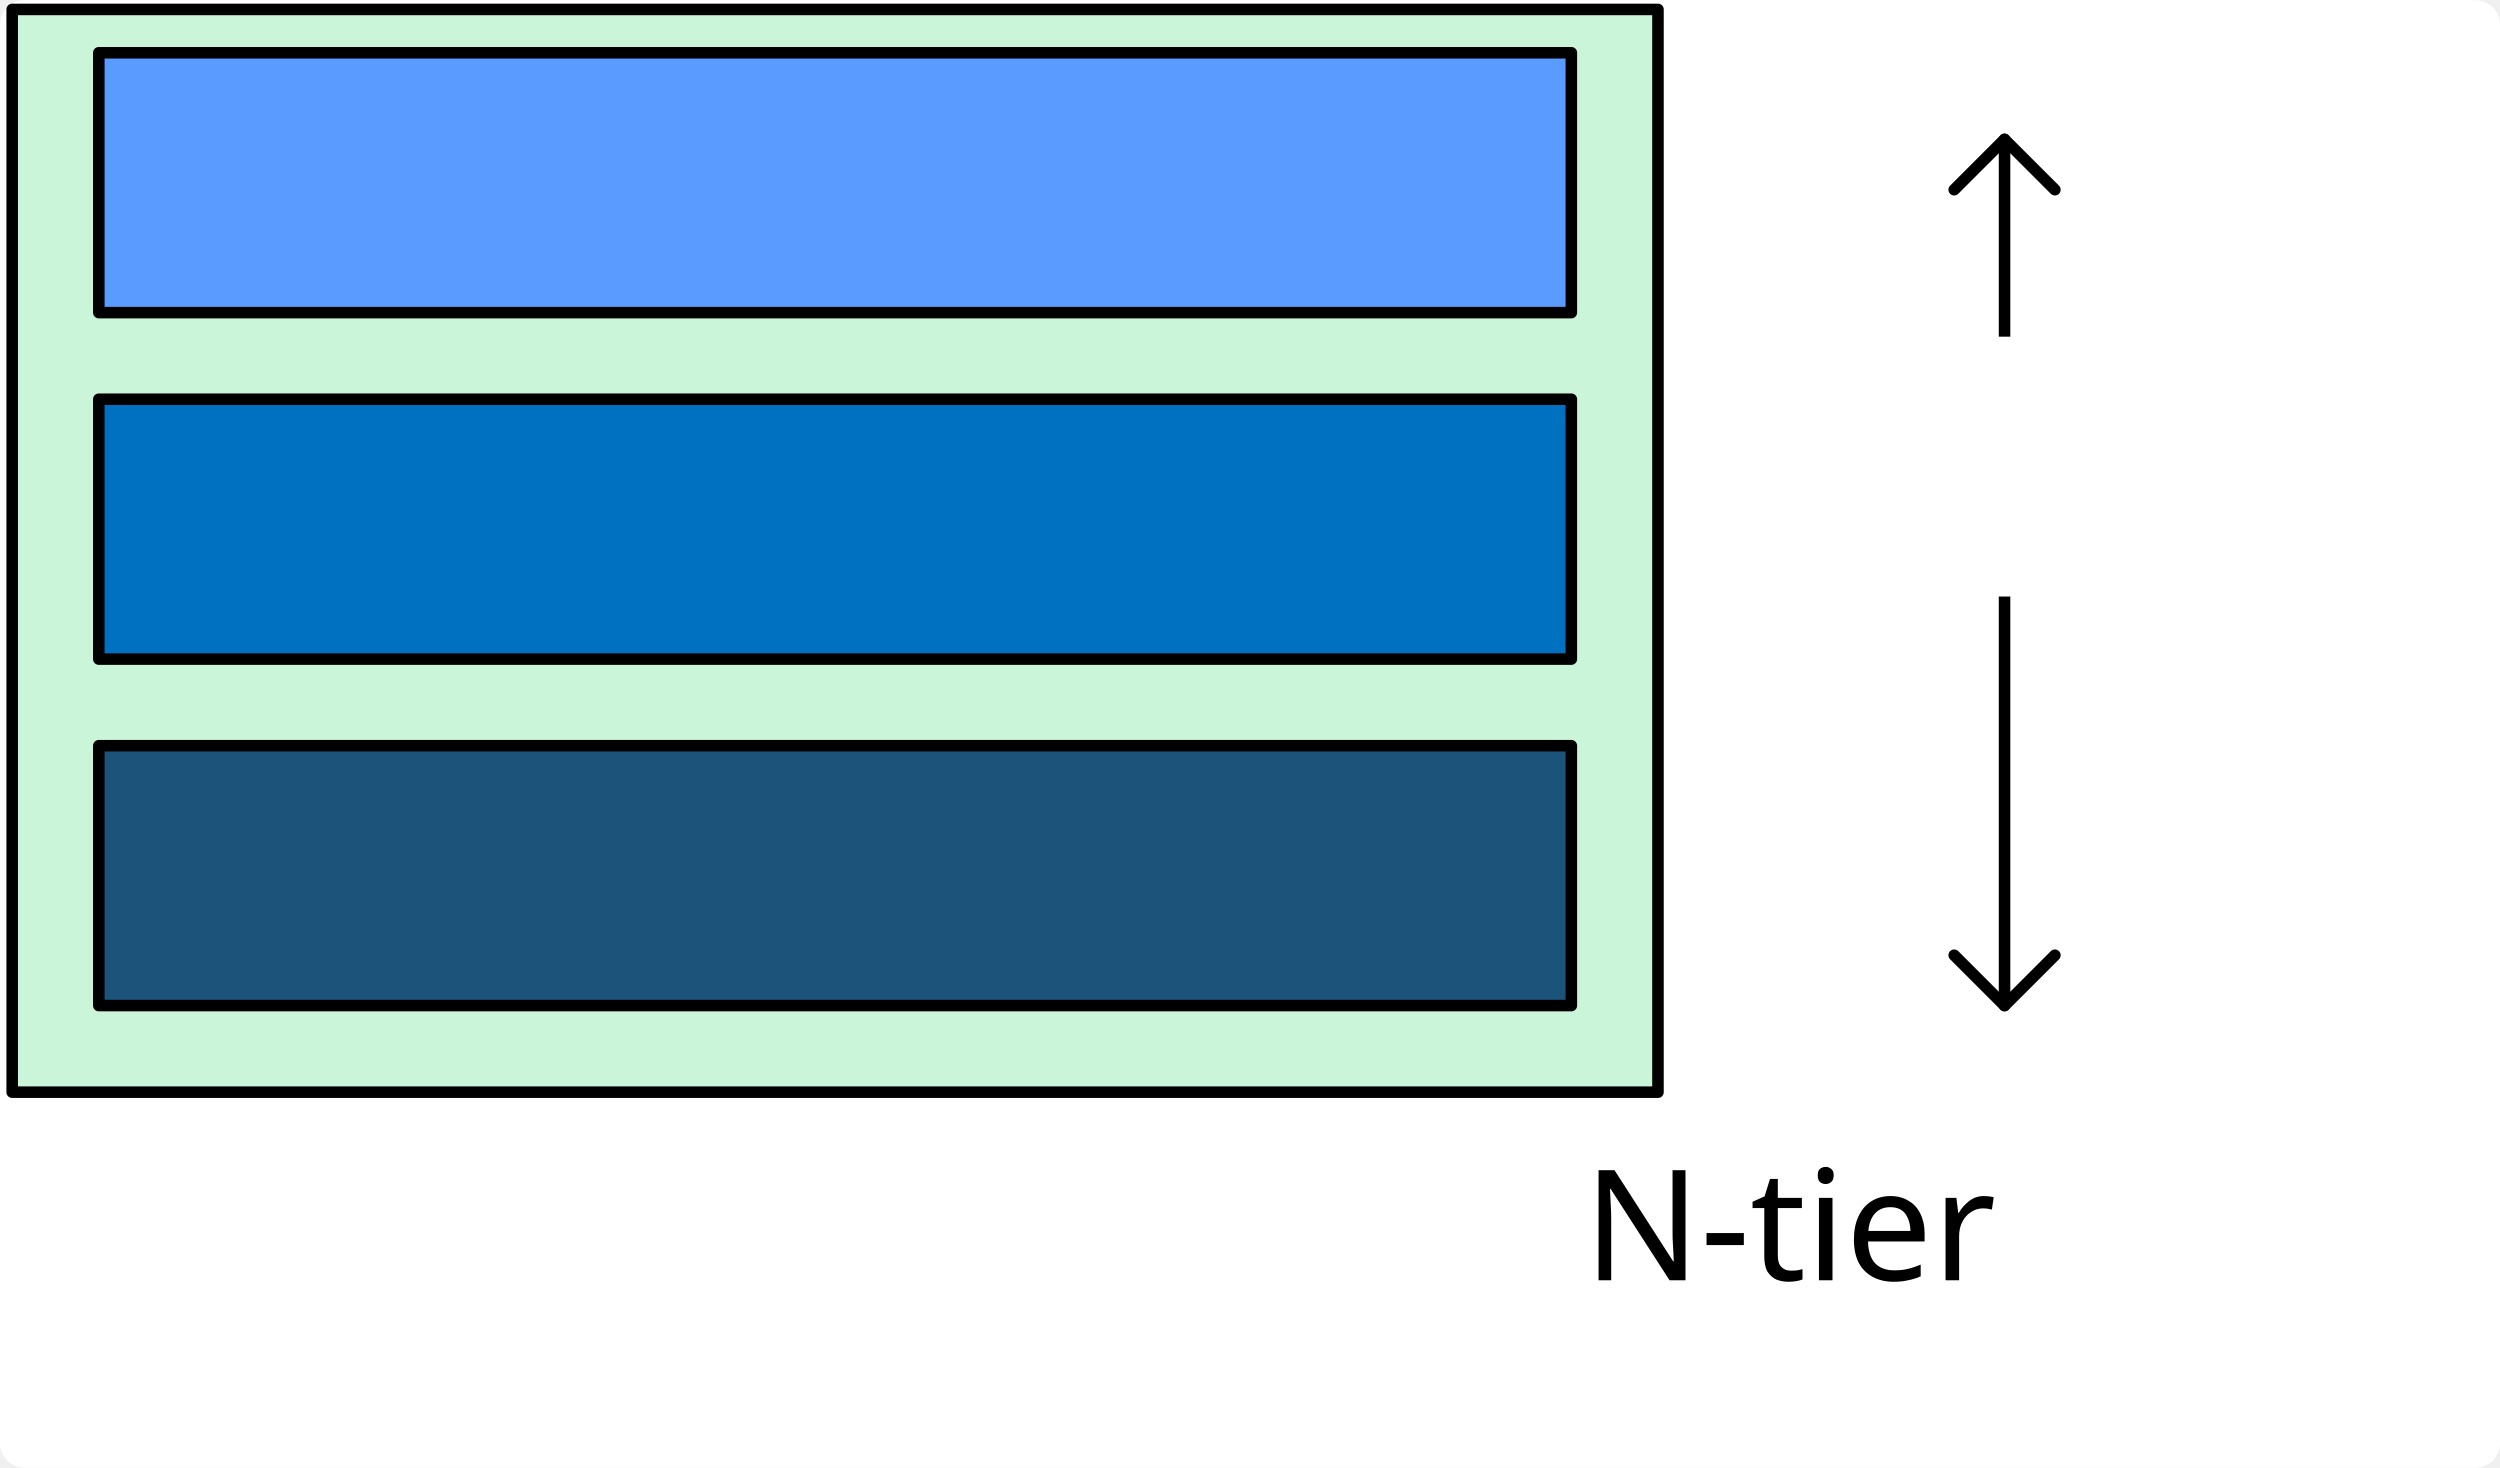
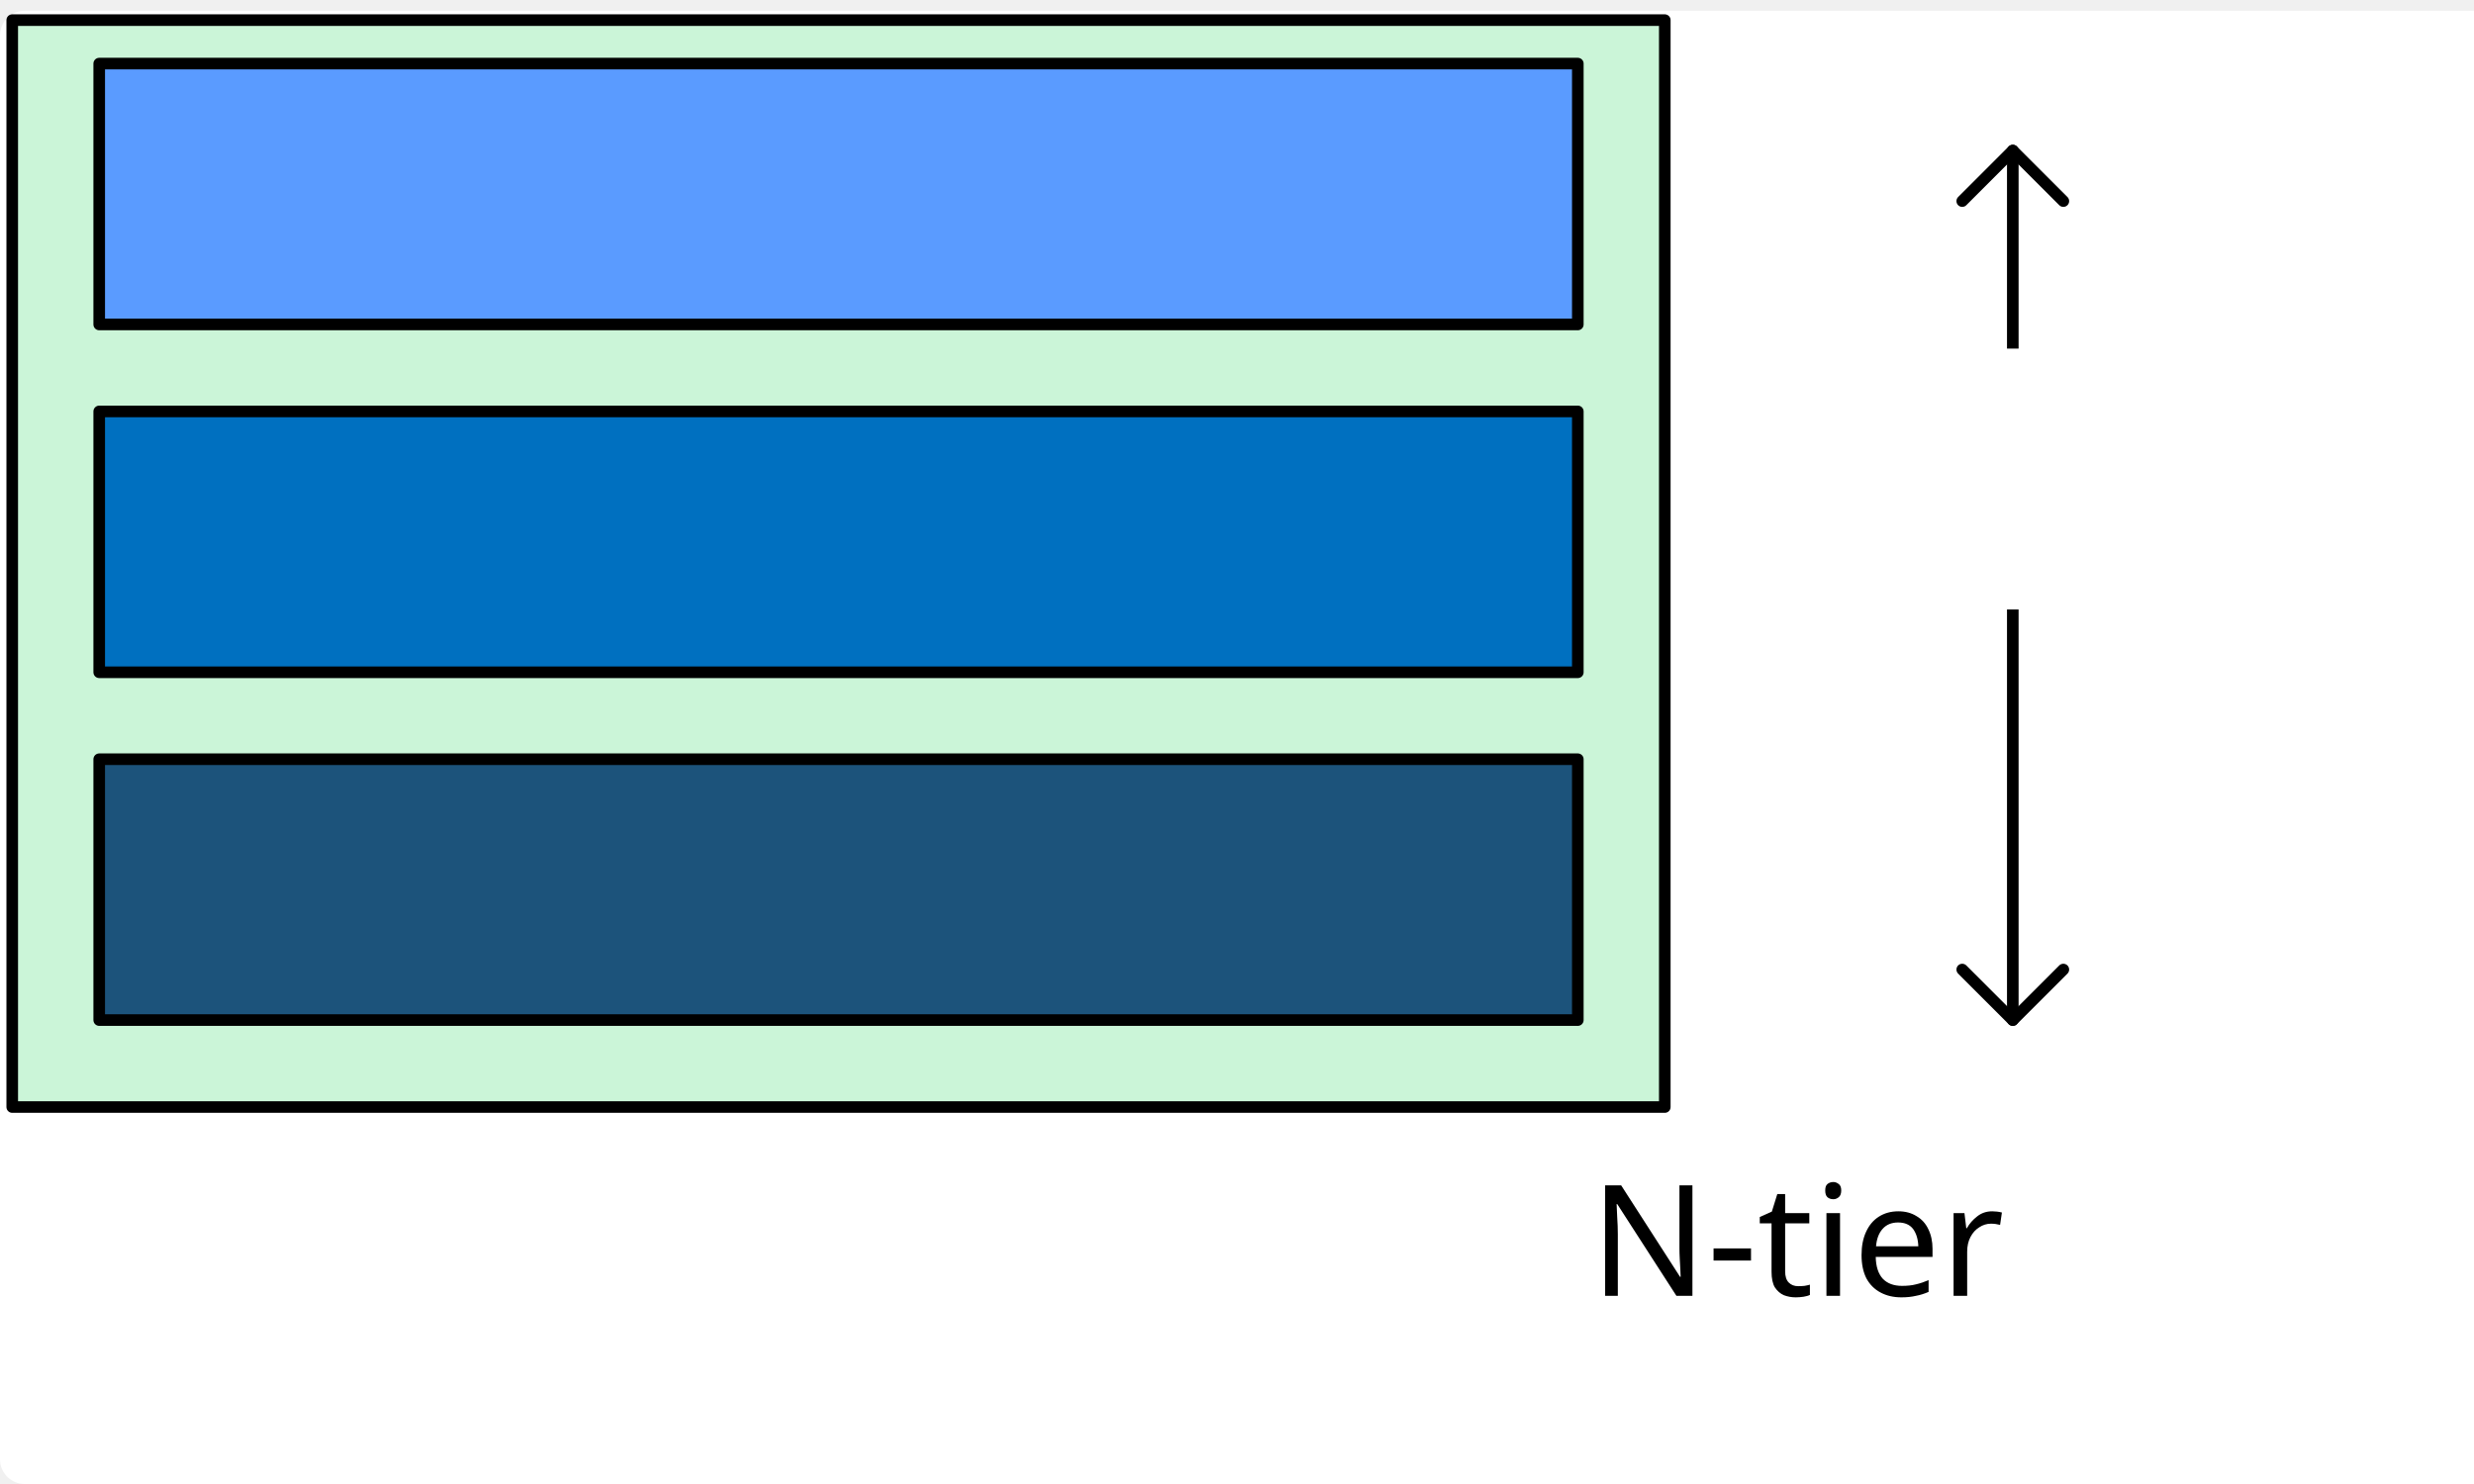
- <svg xmlns="http://www.w3.org/2000/svg" xmlns:ns1="http://schemas.microsoft.com/visio/2003/SVGExtensions/" xmlns:xlink="http://www.w3.org/1999/xlink" width="2.255in" height="1.324in" viewBox="0 0 162.347 95.303" xml:space="preserve" class="st10" id="svg2" version="1.1" style="font-size:12px;overflow:visible;color-interpolation-filters:sRGB;fill:none;fill-rule:evenodd;stroke-linecap:square;stroke-miterlimit:3">
+ <svg xmlns="http://www.w3.org/2000/svg" xmlns:ns1="http://schemas.microsoft.com/visio/2003/SVGExtensions/" xmlns:xlink="http://www.w3.org/1999/xlink" width="200" height="120" viewBox="0 0 160 96" xml:space="preserve" class="st10" id="svg2" version="1.1" style="font-size:12px;overflow:visible;color-interpolation-filters:sRGB;fill:none;fill-rule:evenodd;stroke-linecap:square;stroke-miterlimit:3">
  <ns1:documentProperties ns1:langID="1033" ns1:viewMarkup="false" />
  <style type="text/css" id="style4">
		.st1 {fill:none;stroke:none;stroke-linecap:round;stroke-linejoin:round;stroke-width:0.75}
		.st2 {fill:#000000;font-family:Segoe Print;font-size:0.667em}
		.st3 {marker-end:url(#mrkr1-14);marker-start:url(#mrkr1-12);stroke:#000000;stroke-linecap:round;stroke-linejoin:round;stroke-width:0.75}
		.st4 {fill:#000000;fill-opacity:1;stroke:#000000;stroke-opacity:1;stroke-width:0.229}
		.st5 {fill:#cbf5d8;stroke:#000000;stroke-linecap:round;stroke-linejoin:round;stroke-width:0.75}
		.st6 {fill:#5a9bff;stroke:#000000;stroke-linecap:round;stroke-linejoin:round;stroke-width:0.75}
		.st7 {fill:#0070c0;stroke:#000000;stroke-linecap:round;stroke-linejoin:round;stroke-width:0.75}
		.st8 {fill:#1c537b;stroke:#000000;stroke-linecap:round;stroke-linejoin:round;stroke-width:0.75}
		.st9 {fill:#ffffff;stroke:none;stroke-linecap:round;stroke-linejoin:round;stroke-width:0.75}
		.st10 {fill:none;fill-rule:evenodd;font-size:12px;overflow:visible;stroke-linecap:square;stroke-miterlimit:3}
	</style>
  <defs id="Markers">
    <g id="lend1">
      <path d="M 1,-1 0,0 1,1" style="fill:none;stroke-linecap:round;stroke-linejoin:round" id="path8" />
    </g>
    <marker id="mrkr1-12" class="st4" ns1:arrowType="1" ns1:arrowSize="2" orient="auto" markerUnits="strokeWidth" overflow="visible" style="overflow:visible;fill:#000000;fill-opacity:1;stroke:#000000;stroke-width:0.229;stroke-opacity:1">
      <use xlink:href="#lend1" transform="scale(4.36,4.36)" id="use11" x="0" y="0" width="100%" height="100%" />
    </marker>
    <marker id="mrkr1-14" class="st4" ns1:arrowType="1" ns1:arrowSize="2" orient="auto" markerUnits="strokeWidth" overflow="visible" style="overflow:visible;fill:#000000;fill-opacity:1;stroke:#000000;stroke-width:0.229;stroke-opacity:1">
      <use xlink:href="#lend1" transform="scale(-4.36,-4.36)" id="use14" x="0" y="0" width="100%" height="100%" />
    </marker>
  </defs>
-   <g id="layer1" transform="translate(15.79148,9.344595)">
+   <g id="layer1" transform="translate(15.79148,10.04208)">
    <rect style="fill:#ffffff;fill-opacity:1;stroke:none;stroke-width:1.6;stroke-linecap:round;stroke-miterlimit:4;stroke-dasharray:none;stroke-dashoffset:0;stroke-opacity:1" id="rect4256" width="162.347" height="95.303" x="-15.792" y="-9.345" rx="1.6" ry="1.6" />
  </g>
-   <g id="layer2" style="display:inline" transform="translate(15.79148,9.344595)">
+   <g id="layer2" style="display:inline" transform="translate(15.79148,10.04208)">
    <g ns1:mID="0" ns1:index="1" ns1:groupContext="foregroundPage" id="g16" transform="matrix(1.25,0,0,1.25,-16.34549,-9.576723)">
      <ns1:pageProperties ns1:drawingScale="1" ns1:pageScale="1" ns1:drawingUnits="19" ns1:shadowOffsetX="9" ns1:shadowOffsetY="-9" />
      <g id="group131-1" transform="translate(1.07636,-3.61087)" ns1:mID="131" ns1:groupContext="group">
        <g id="shape47-2" ns1:mID="47" ns1:groupContext="shape">
          <ns1:textBlock ns1:margins="rect(4,4,4,4)" />
          <ns1:textRect cx="40.5" cy="67.905" width="81" height="13.5" />
          <rect x="0" y="61.155" width="81" height="13.5" class="st1" id="rect28" style="fill:none;stroke:none;stroke-width:0.75;stroke-linecap:round;stroke-linejoin:round" />
          <text x="27.55" y="70.3" class="st2" ns1:langID="1033" id="text30" style="font-size:8px;font-family:'Segoe Print';fill:#000000">
            <ns1:paragraph ns1:horizAlign="1" />
            <ns1:tabList />N-tier</text>
        </g>
        <g id="group74-5" transform="translate(0,-14.125)" ns1:mID="74" ns1:groupContext="group">
          <g id="shape49-6" ns1:mID="49" ns1:groupContext="shape" transform="matrix(0,1,-1,0,178.155,25.155)">
            <path d="m 0,74.65 45,0" class="st3" id="path38" style="stroke:#000000;stroke-width:0.6;stroke-linecap:round;stroke-linejoin:round;marker-start:url(#mrkr1-12);marker-end:url(#mrkr1-14)" />
          </g>
          <g id="shape46-15" ns1:mID="46" ns1:groupContext="shape">
            <rect x="0" y="18.405" width="85.5" height="56.25" class="st5" id="rect43" style="fill:#cbf5d8;stroke:#000000;stroke-width:0.6;stroke-linecap:round;stroke-linejoin:round" />
          </g>
          <g id="shape32-17" ns1:mID="32" ns1:groupContext="shape" transform="translate(4.49999,-40.5)">
            <rect x="0" y="61.155" width="76.5" height="13.5" class="st6" id="rect48" style="fill:#5a9bff;stroke:#000000;stroke-width:0.6;stroke-linecap:round;stroke-linejoin:round" />
          </g>
          <g id="shape33-19" ns1:mID="33" ns1:groupContext="shape" transform="translate(4.49999,-22.5)">
            <rect x="0" y="61.155" width="76.5" height="13.5" class="st7" id="rect53" style="fill:#0070c0;stroke:#000000;stroke-width:0.6;stroke-linecap:round;stroke-linejoin:round" />
          </g>
          <g id="shape34-21" ns1:mID="34" ns1:groupContext="shape" transform="translate(4.49999,-4.49998)">
            <rect x="0" y="61.155" width="76.5" height="13.5" class="st8" id="rect58" style="fill:#1c537b;stroke:#000000;stroke-width:0.6;stroke-linecap:round;stroke-linejoin:round" />
          </g>
          <g id="shape36-23" ns1:mID="36" ns1:groupContext="shape" transform="translate(87.75,-25.75)">
            <ns1:textBlock ns1:margins="rect(4,4,4,4)" />
            <ns1:textRect cx="19.125" cy="67.905" width="38.25" height="13.5" />
            <rect x="0" y="61.155" width="38.25" height="13.5" class="st9" id="rect65" style="fill:#ffffff;stroke:none;stroke-width:0.75;stroke-linecap:round;stroke-linejoin:round" />
            <text x="6.08" y="70.3" class="st2" ns1:langID="1033" id="text67" style="font-size:8px;font-family:'Segoe Print';fill:#000000">
              <ns1:paragraph ns1:horizAlign="1" />
              <ns1:tabList />Layers</text>
          </g>
        </g>
      </g>
    </g>
  </g>
</svg>
